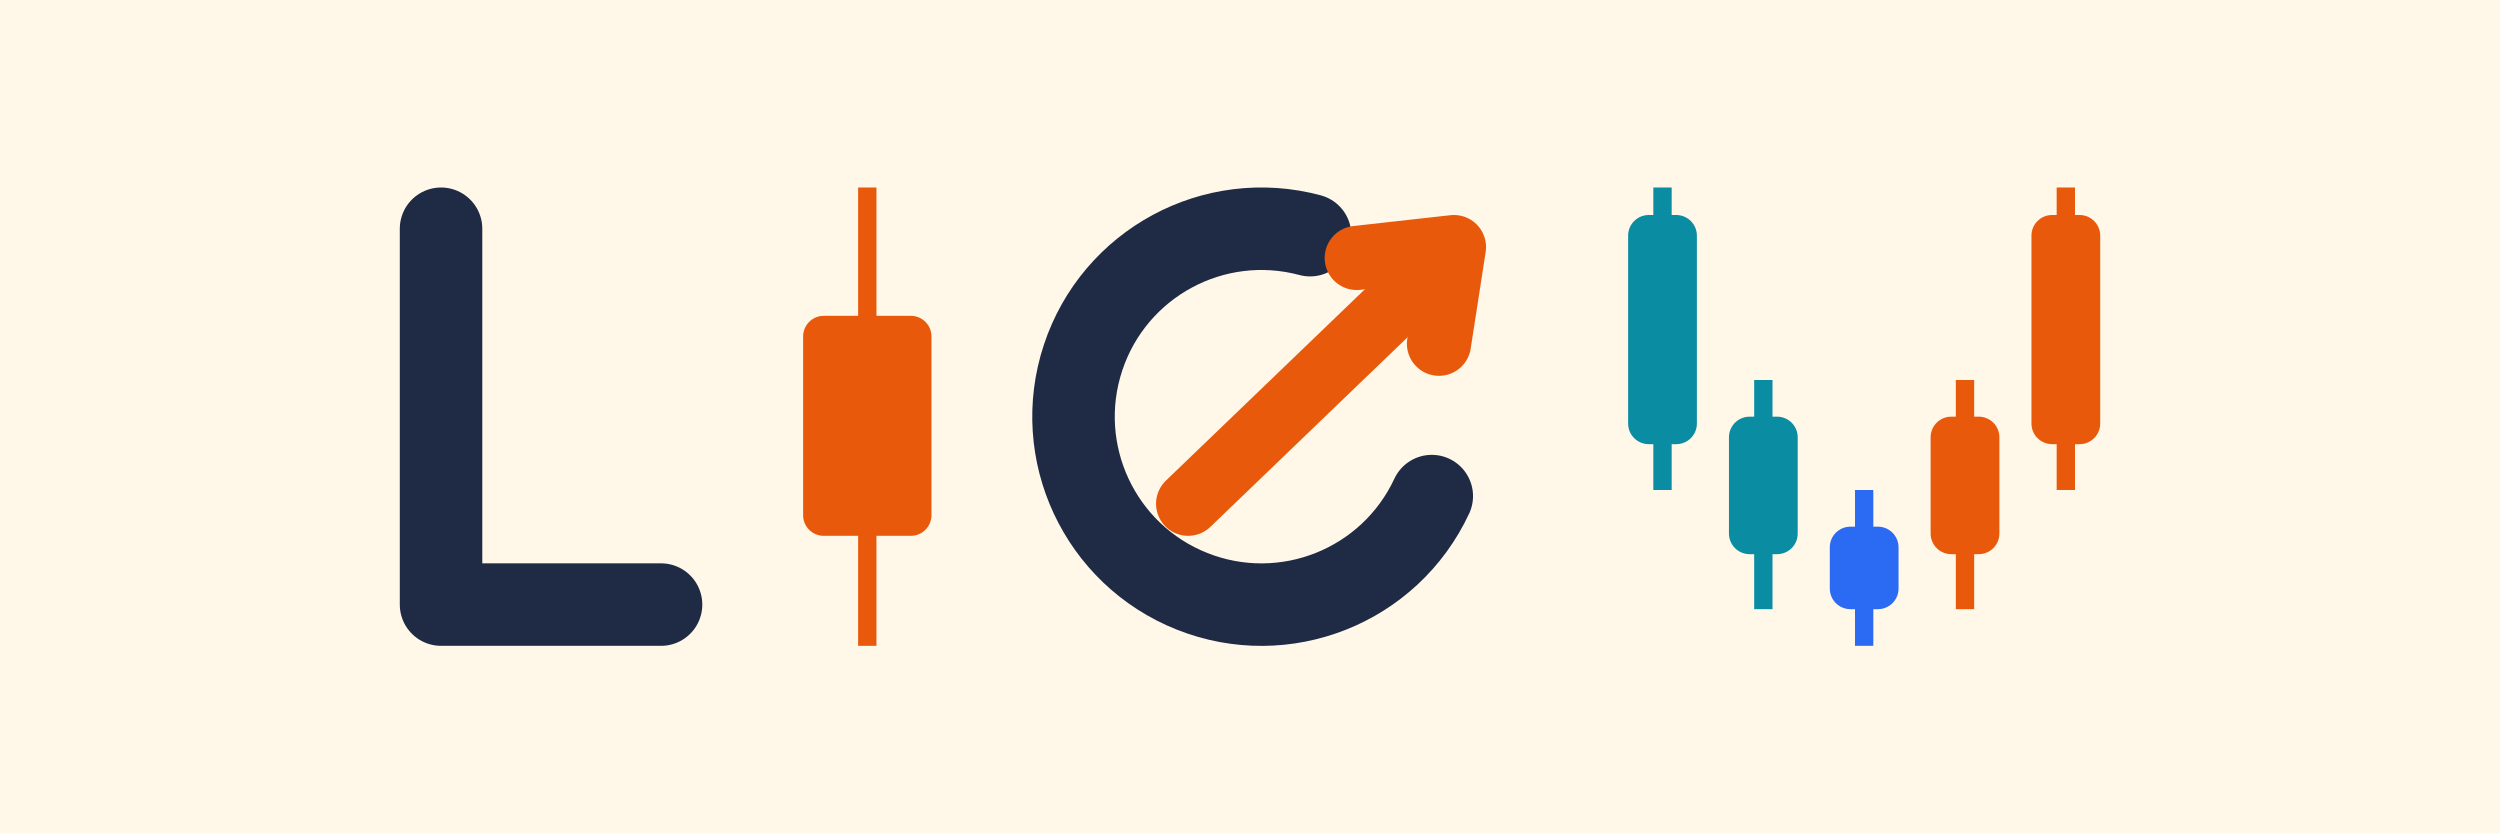
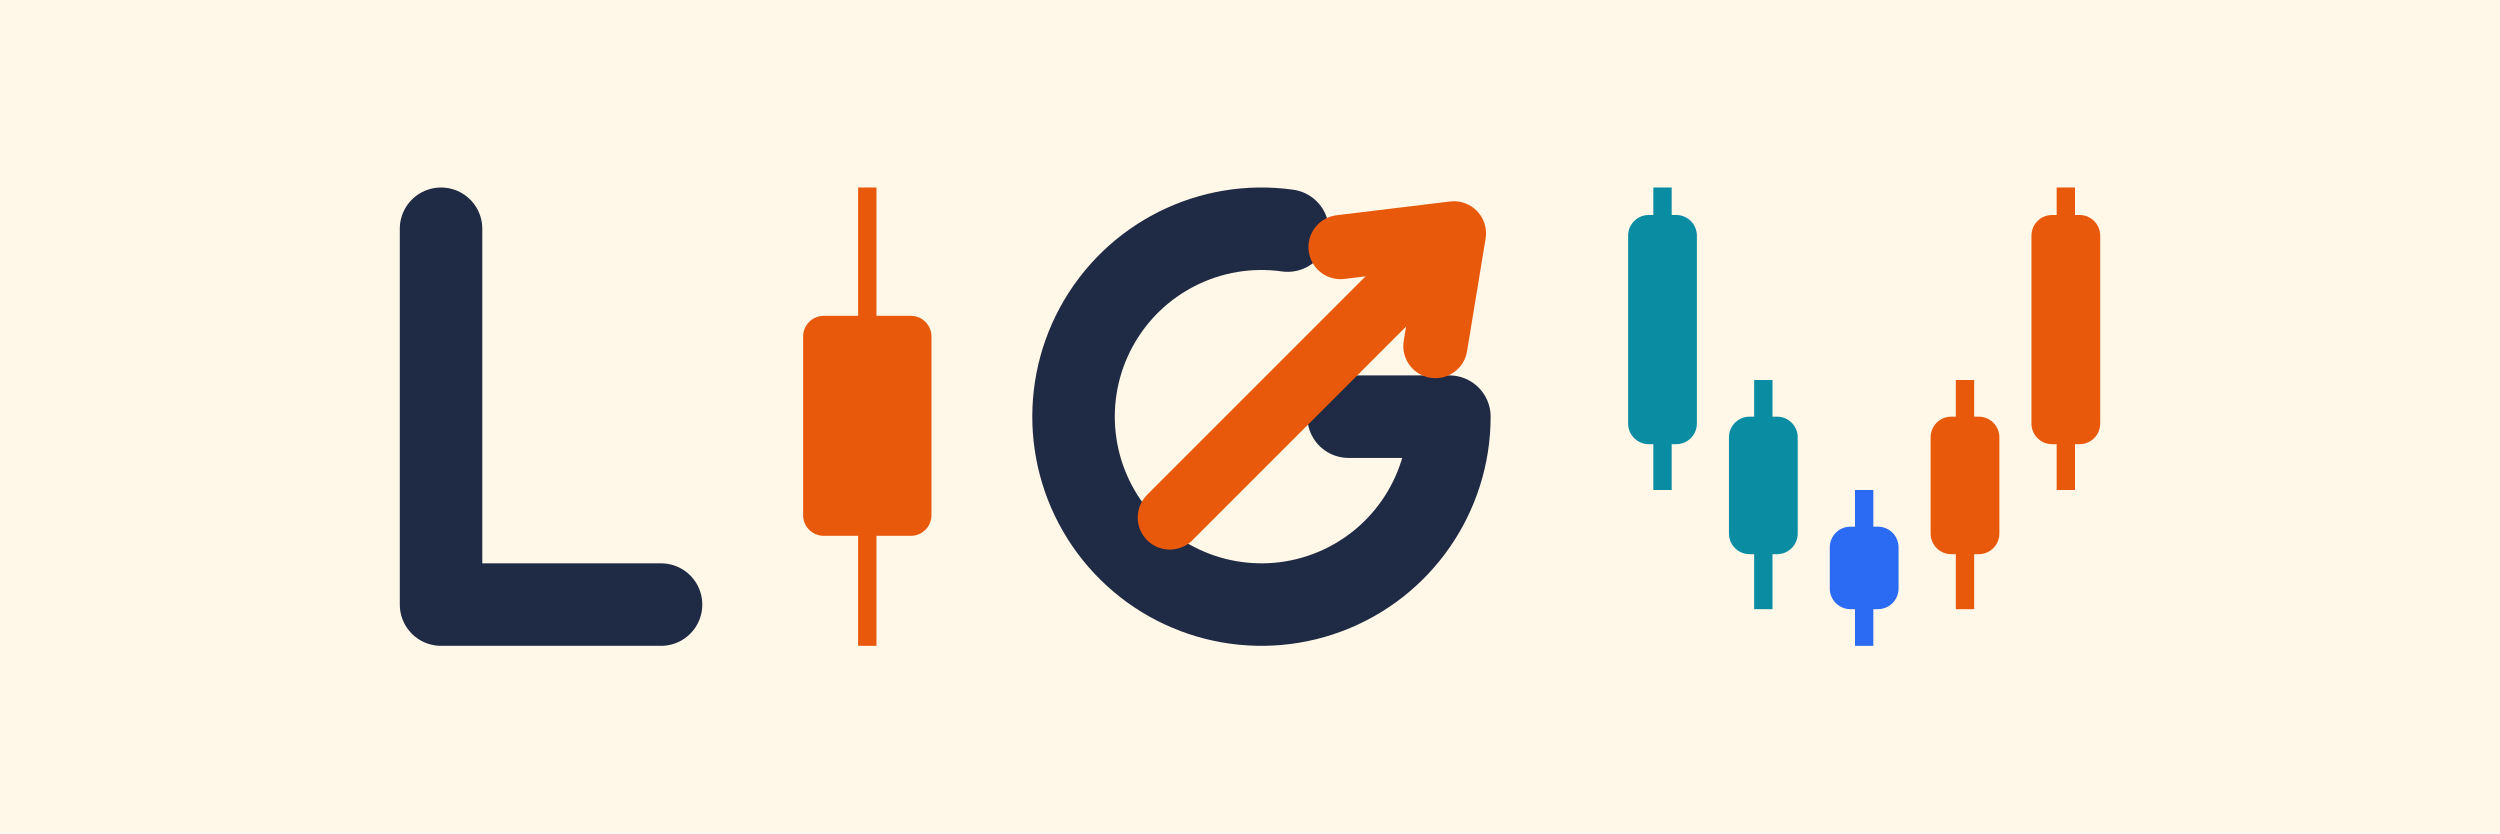
<svg xmlns="http://www.w3.org/2000/svg" width="1200" height="400" viewBox="0 0 1200 400">
  <rect x="0" y="0" width="1200" height="400" rx="0" fill="#FFF7E8" />
  <g transform="translate(191.9,90) scale(2.2)">
    <path d="M9,9 V91 H57" fill="none" stroke="#1F2A44" stroke-width="18" stroke-linecap="round" stroke-linejoin="round" />
    <rect x="100" y="0" width="4" height="100" rx="0" fill="#E8590C" />
    <rect x="88" y="28" width="28" height="48" rx="4.5" fill="#E8590C" />
-     <path d="M198.61,10.4 A41,41 0 1 0 225.16,67.33" fill="none" stroke="#1F2A44" stroke-width="18" stroke-linecap="round" stroke-linejoin="round" />
-     <path d="M172,69 L224,19" fill="none" stroke="#E8590C" stroke-width="14" stroke-linecap="round" stroke-linejoin="round" />
-     <path d="M226.73,34.09 L230,13 L208.79,15.37" fill="none" stroke="#E8590C" stroke-width="14" stroke-linecap="round" stroke-linejoin="round" />
+     <path d="M193.71,9.4 A41,41 0 1 0 229,50 H207" fill="none" stroke="#1F2A44" stroke-width="18" stroke-linecap="round" stroke-linejoin="round" />
+     <path d="M168,72 L222,18" fill="none" stroke="#E8590C" stroke-width="14" stroke-linecap="round" stroke-linejoin="round" />
+     <path d="M225.95,34.6 L230,10 L205.25,13" fill="none" stroke="#E8590C" stroke-width="14" stroke-linecap="round" stroke-linejoin="round" />
    <rect x="273.5" y="0" width="4" height="66" rx="0" fill="#0A8CA3" />
    <rect x="268" y="6" width="15" height="50" rx="4.5" fill="#0A8CA3" />
    <rect x="295.5" y="42" width="4" height="50" rx="0" fill="#0A8CA3" />
    <rect x="290" y="50" width="15" height="30" rx="4.5" fill="#0A8CA3" />
    <rect x="317.5" y="66" width="4" height="34" rx="0" fill="#2B6BF3" />
    <rect x="312" y="74" width="15" height="18" rx="4.5" fill="#2B6BF3" />
    <rect x="339.5" y="42" width="4" height="50" rx="0" fill="#E8590C" />
    <rect x="334" y="50" width="15" height="30" rx="4.5" fill="#E8590C" />
    <rect x="361.5" y="0" width="4" height="66" rx="0" fill="#E8590C" />
    <rect x="356" y="6" width="15" height="50" rx="4.5" fill="#E8590C" />
  </g>
</svg>
